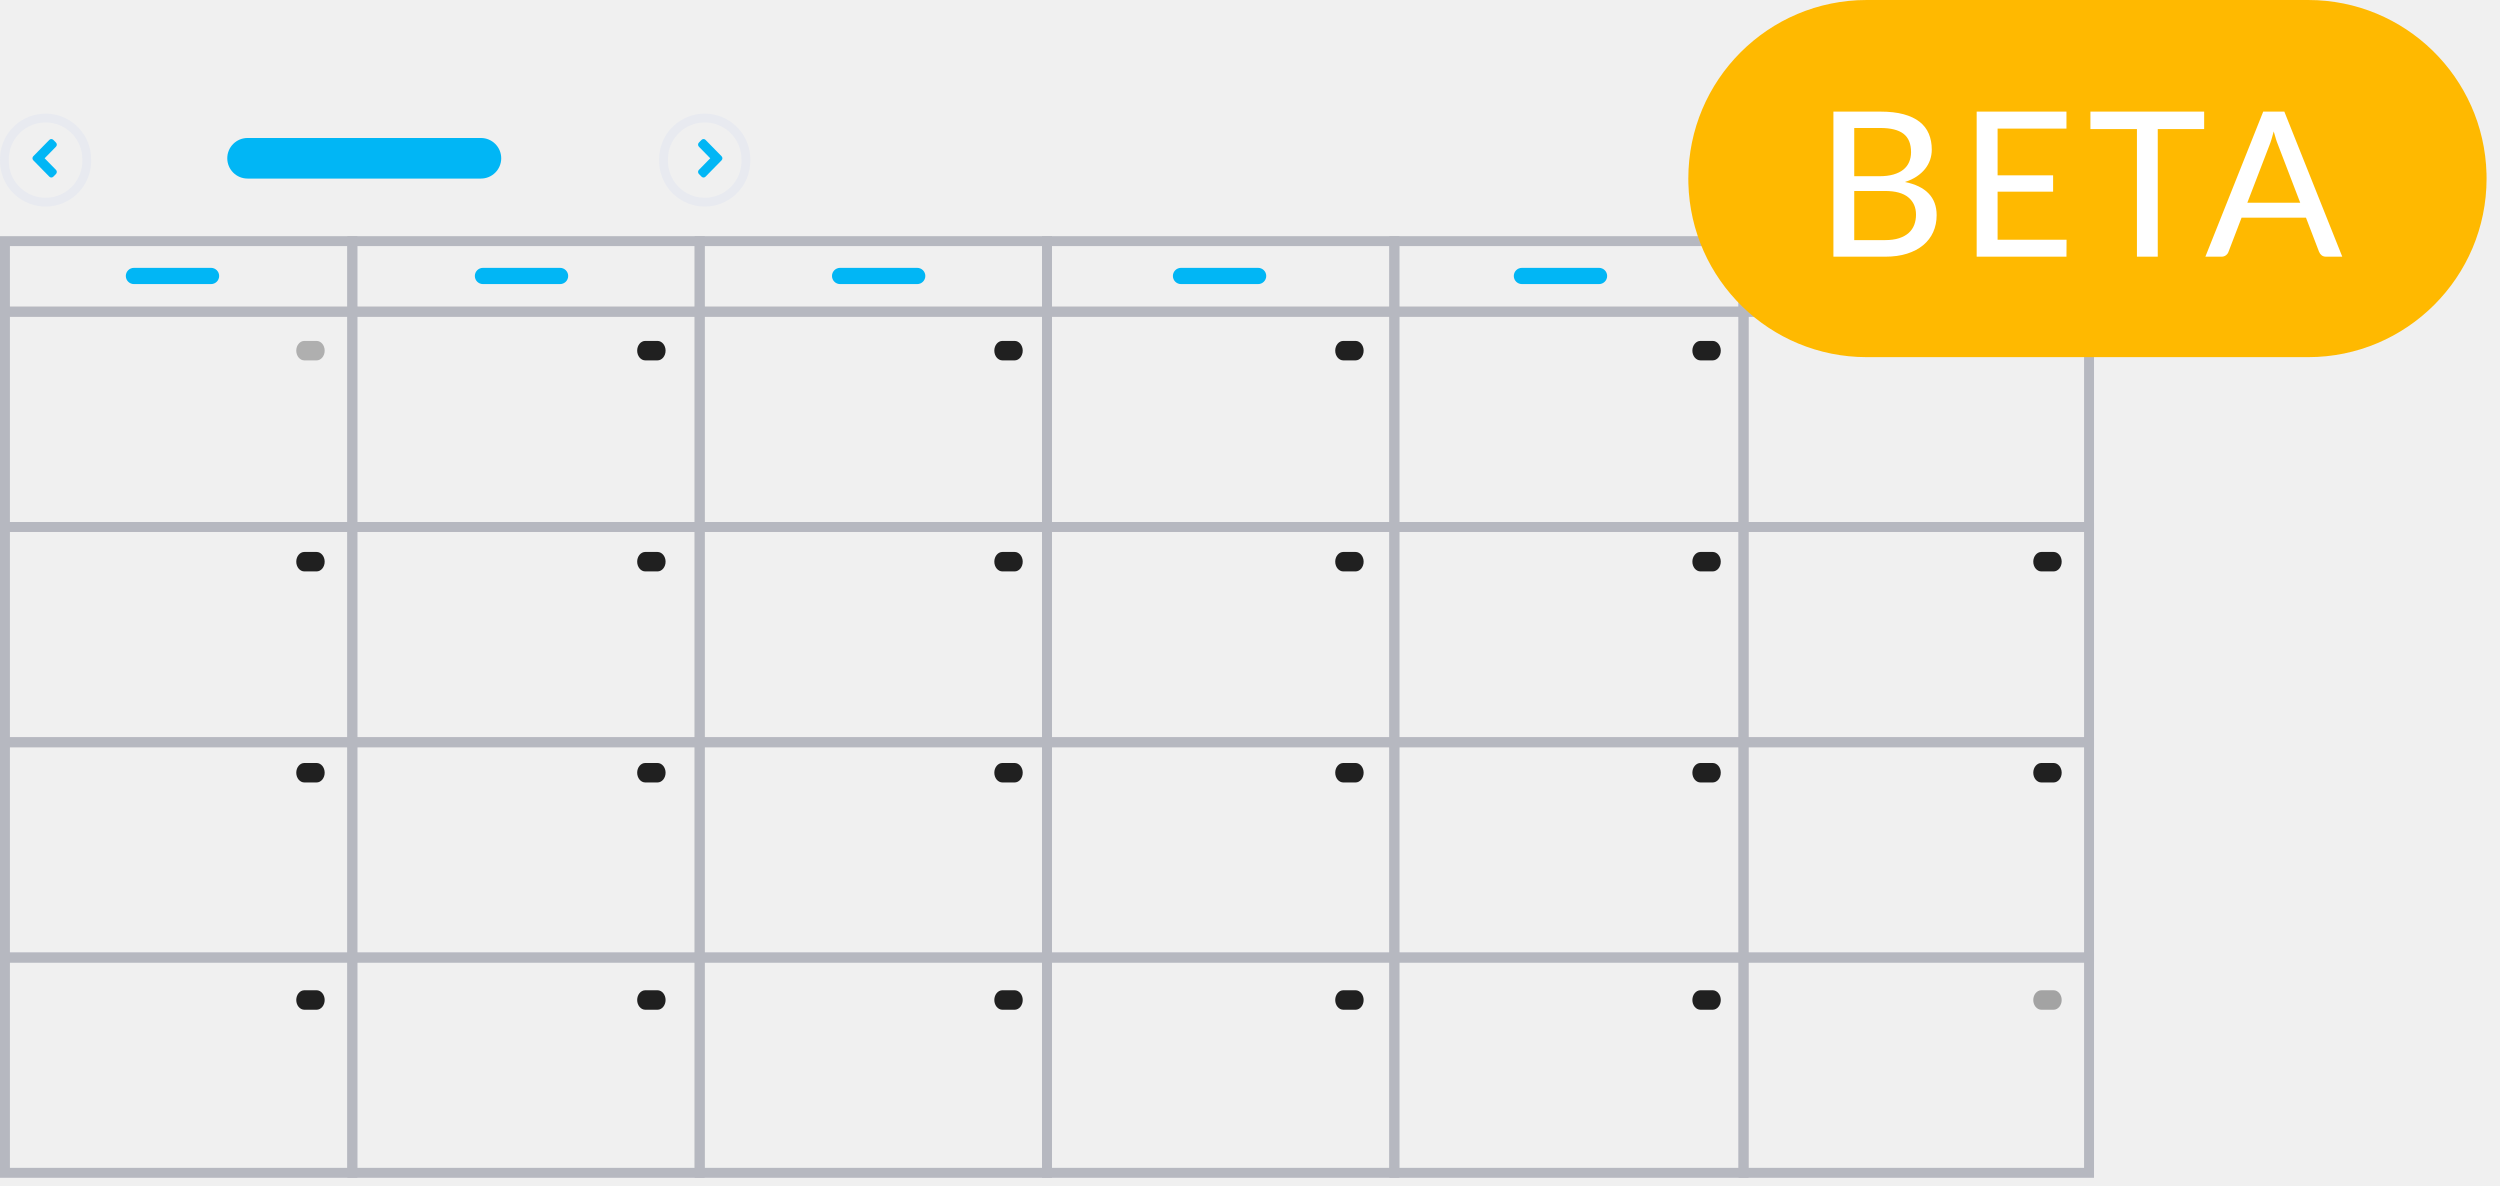
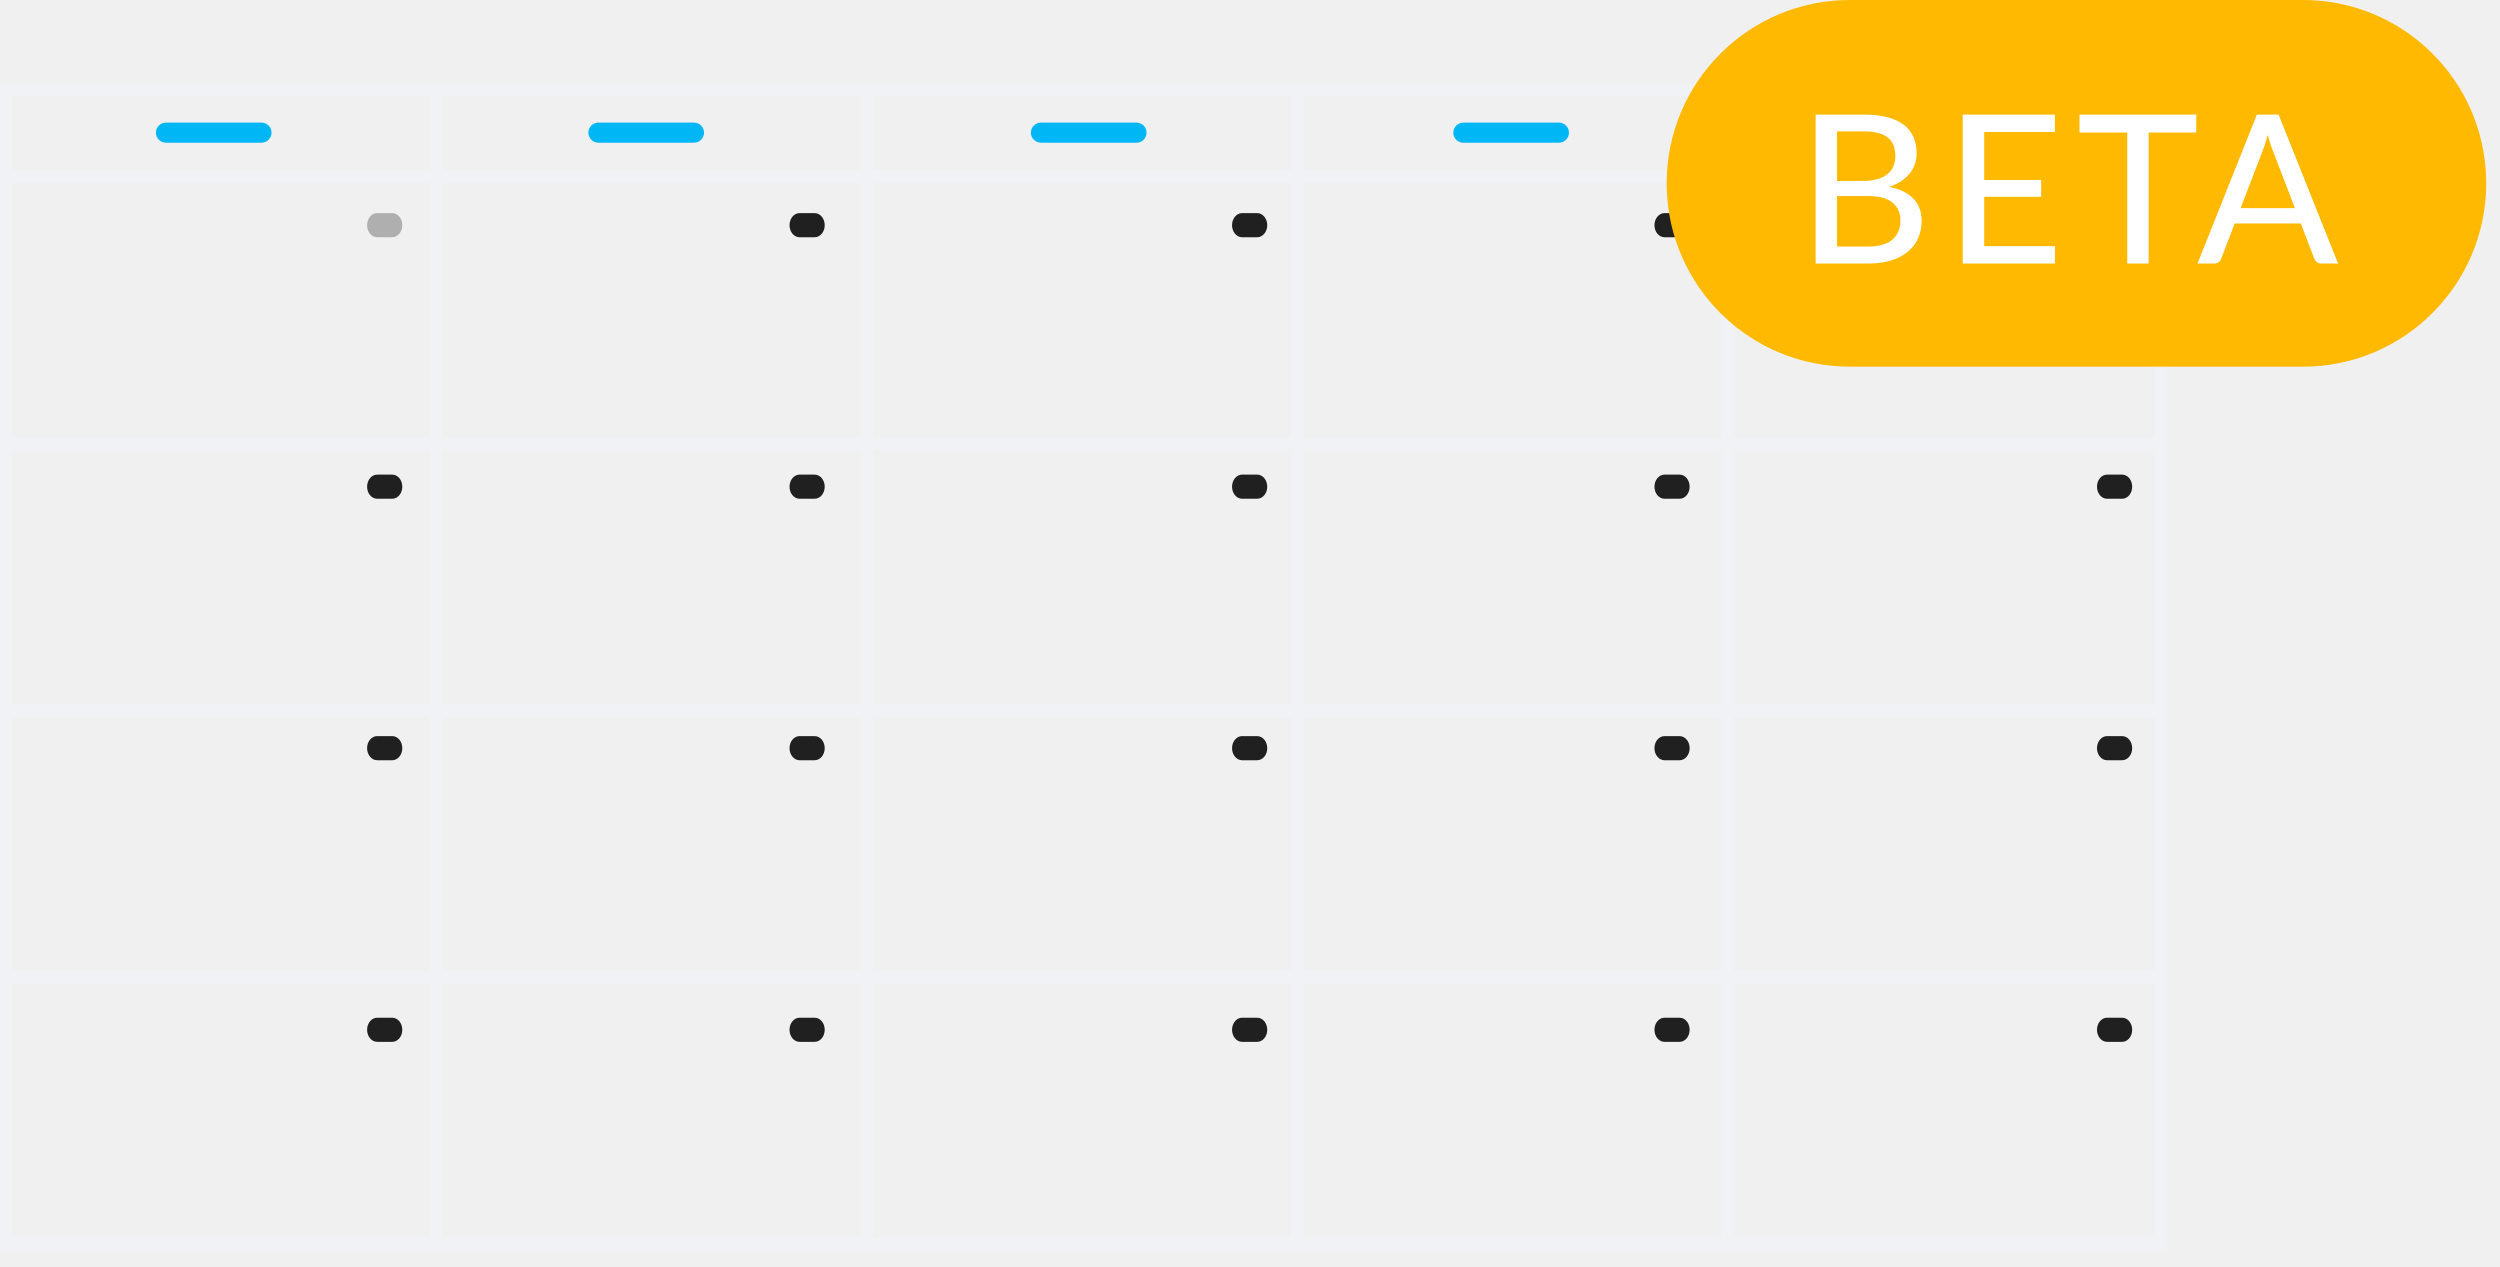
- <svg xmlns="http://www.w3.org/2000/svg" width="154px" height="73px" viewBox="0 0 154 73" version="1.1">
+ <svg xmlns="http://www.w3.org/2000/svg" width="150px" height="76px" viewBox="0 0 150 76" version="1.1">
  <g id="pages" stroke="none" stroke-width="1" fill="none" fill-rule="evenodd">
    <g id="MonthlyCalendar" fill-rule="nonzero">
-       <g id="Group-180" transform="translate(0, 7)">
-         <path d="M15.25,4 C14.56,4 14,3.44 14,2.75 C14,2.06 14.56,1.5 15.25,1.5 L29.625,1.5 C30.315,1.5 30.875,2.06 30.875,2.75 C30.875,3.44 30.315,4 29.625,4 L15.25,4 Z" id="Line-12" fill="#01B6F5" />
-         <path d="M43.356,0.001 L43.411,6.82121026e-13 C44.887,6.82121026e-13 46.097,1.141 46.209,2.588 L46.218,2.807 L46.218,2.917 C46.218,4.37 45.113,5.568 43.692,5.71 L43.465,5.724 L43.411,5.724 C41.934,5.724 40.724,4.584 40.612,3.136 L40.603,2.917 L40.603,2.807 C40.603,1.354 41.708,0.156 43.129,0.014 L43.356,0.001 Z M43.675,0.557 L43.411,0.541 L43.365,0.543 C42.222,0.565 41.288,1.433 41.16,2.545 L41.146,2.807 L41.146,2.917 C41.146,4.077 42.019,5.036 43.145,5.167 L43.407,5.182 L43.456,5.182 C44.599,5.159 45.533,4.291 45.661,3.18 L45.675,2.97 L45.675,2.807 C45.675,1.647 44.802,0.688 43.675,0.557 Z" id="button" fill="#E8EAF0" />
-         <path d="M43.625,3.449 L42.617,2.461 C42.547,2.393 42.547,2.283 42.617,2.215 L42.784,2.051 C42.854,1.983 42.966,1.983 43.035,2.051 L43.75,2.751 L44.465,2.051 C44.534,1.983 44.647,1.983 44.716,2.051 L44.883,2.215 C44.953,2.284 44.953,2.394 44.883,2.461 L43.875,3.449 C43.807,3.517 43.694,3.517 43.625,3.449 L43.625,3.449 Z" id="Shape-Copy" fill="#01B6F5" transform="translate(43.75, 2.75) rotate(-90) translate(-43.75, -2.75) " />
-         <path d="M2.752,0.001 L2.807,6.82121026e-13 C4.283,6.82121026e-13 5.494,1.141 5.606,2.588 L5.614,2.807 L5.614,2.917 C5.614,4.37 4.51,5.568 3.089,5.71 L2.862,5.724 L2.807,5.724 C1.331,5.724 0.12,4.584 0.008,3.136 L8.52651283e-14,2.917 L8.52651283e-14,2.807 C8.52651283e-14,1.354 1.105,0.156 2.526,0.014 L2.752,0.001 Z M3.072,0.557 L2.809,0.541 L2.761,0.543 C1.619,0.565 0.685,1.433 0.557,2.545 L0.542,2.807 L0.542,2.917 C0.542,4.077 1.416,5.036 2.541,5.167 L2.804,5.182 L2.853,5.182 C3.995,5.159 4.93,4.291 5.057,3.18 L5.071,2.97 L5.072,2.807 C5.072,1.647 4.198,0.688 3.072,0.557 Z" id="button" fill="#E8EAF0" transform="translate(2.807077, 2.862091) scale(-1, 1) translate(-2.807077, -2.862091) " />
-         <path d="M2.625,3.449 L1.617,2.461 C1.547,2.393 1.547,2.283 1.617,2.215 L1.784,2.051 C1.854,1.983 1.966,1.983 2.035,2.051 L2.75,2.751 L3.465,2.051 C3.534,1.983 3.647,1.983 3.716,2.051 L3.883,2.215 C3.953,2.284 3.953,2.394 3.883,2.461 L2.875,3.449 C2.807,3.517 2.694,3.517 2.625,3.449 L2.625,3.449 Z" id="Shape-Copy" fill="#01B6F5" transform="translate(2.75, 2.75) scale(-1, 1) rotate(-90) translate(-2.75, -2.75) " />
+       <g id="Group-180" transform="translate(0, 5)">
+         <path d="M9.957,3.563 C9.624,3.563 9.353,3.293 9.353,2.959 C9.353,2.626 9.624,2.356 9.957,2.356 L15.69,2.356 C16.023,2.356 16.293,2.626 16.293,2.959 C16.293,3.293 16.023,3.563 15.69,3.563 L9.957,3.563 Z" id="Line-12" fill="#01B6F5" />
+         <path d="M22.629,9.235 C22.296,9.235 22.026,8.911 22.026,8.511 C22.026,8.111 22.296,7.787 22.629,7.787 L23.534,7.787 C23.868,7.787 24.138,8.111 24.138,8.511 C24.138,8.911 23.868,9.235 23.534,9.235 L22.629,9.235 Z" id="Path" fill-opacity="0.31" fill="#202020" />
+         <path d="M47.974,9.235 C47.641,9.235 47.371,8.911 47.371,8.511 C47.371,8.111 47.641,7.787 47.974,7.787 L48.879,7.787 C49.213,7.787 49.483,8.111 49.483,8.511 C49.483,8.911 49.213,9.235 48.879,9.235 L47.974,9.235 Z" id="Path-Copy-20" fill="#202020" />
+         <path d="M74.526,9.235 C74.193,9.235 73.922,8.911 73.922,8.511 C73.922,8.111 74.193,7.787 74.526,7.787 L75.431,7.787 C75.764,7.787 76.034,8.111 76.034,8.511 C76.034,8.911 75.764,9.235 75.431,9.235 L74.526,9.235 Z" id="Path-Copy-21" fill="#202020" />
+         <path d="M99.871,9.235 C99.537,9.235 99.267,8.911 99.267,8.511 C99.267,8.111 99.537,7.787 99.871,7.787 L100.776,7.787 C101.109,7.787 101.379,8.111 101.379,8.511 C101.379,8.911 101.109,9.235 100.776,9.235 L99.871,9.235 Z" id="Path-Copy-22" fill="#202020" />
+         <path d="M126.422,9.235 C126.089,9.235 125.819,8.911 125.819,8.511 C125.819,8.111 126.089,7.787 126.422,7.787 L127.328,7.787 C127.661,7.787 127.931,8.111 127.931,8.511 C127.931,8.911 127.661,9.235 127.328,9.235 L126.422,9.235 Z" id="Path-Copy-23" fill="#202020" />
+         <path d="M22.629,24.925 C22.296,24.925 22.026,24.601 22.026,24.201 C22.026,23.801 22.296,23.477 22.629,23.477 L23.534,23.477 C23.868,23.477 24.138,23.801 24.138,24.201 C24.138,24.601 23.868,24.925 23.534,24.925 L22.629,24.925 Z" id="Path" fill="#202020" />
+         <path d="M47.974,24.925 C47.641,24.925 47.371,24.601 47.371,24.201 C47.371,23.801 47.641,23.477 47.974,23.477 L48.879,23.477 C49.213,23.477 49.483,23.801 49.483,24.201 C49.483,24.601 49.213,24.925 48.879,24.925 L47.974,24.925 Z" id="Path-Copy-20" fill="#202020" />
+         <path d="M74.526,24.925 C74.193,24.925 73.922,24.601 73.922,24.201 C73.922,23.801 74.193,23.477 74.526,23.477 L75.431,23.477 C75.764,23.477 76.034,23.801 76.034,24.201 C76.034,24.601 75.764,24.925 75.431,24.925 L74.526,24.925 Z" id="Path-Copy-21" fill="#202020" />
+         <path d="M99.871,24.925 C99.537,24.925 99.267,24.601 99.267,24.201 C99.267,23.801 99.537,23.477 99.871,23.477 L100.776,23.477 C101.109,23.477 101.379,23.801 101.379,24.201 C101.379,24.601 101.109,24.925 100.776,24.925 L99.871,24.925 Z" id="Path-Copy-22" fill="#202020" />
+         <path d="M126.422,24.925 C126.089,24.925 125.819,24.601 125.819,24.201 C125.819,23.801 126.089,23.477 126.422,23.477 L127.328,23.477 C127.661,23.477 127.931,23.801 127.931,24.201 C127.931,24.601 127.661,24.925 127.328,24.925 L126.422,24.925 Z" id="Path-Copy-23" fill="#202020" />
+         <g id="Group-181-Copy-2" transform="translate(22.02586, 39.1663)" fill="#202020">
+           <path d="M0.603,1.448 C0.27,1.448 5.8956671e-15,1.124 5.8956671e-15,0.724 C5.8956671e-15,0.324 0.27,0 0.603,0 L1.509,0 C1.842,0 2.112,0.324 2.112,0.724 C2.112,1.124 1.842,1.448 1.509,1.448 L0.603,1.448 Z" id="Path" />
+           <path d="M25.948,1.448 C25.615,1.448 25.345,1.124 25.345,0.724 C25.345,0.324 25.615,0 25.948,0 L26.853,0 C27.187,0 27.457,0.324 27.457,0.724 C27.457,1.124 27.187,1.448 26.853,1.448 L25.948,1.448 Z" id="Path-Copy-20" />
+           <path d="M52.5,1.448 C52.167,1.448 51.897,1.124 51.897,0.724 C51.897,0.324 52.167,0 52.5,0 L53.405,0 C53.738,0 54.009,0.324 54.009,0.724 C54.009,1.124 53.738,1.448 53.405,1.448 L52.5,1.448 Z" id="Path-Copy-21" />
+           <path d="M77.845,1.448 C77.512,1.448 77.241,1.124 77.241,0.724 C77.241,0.324 77.512,0 77.845,0 L78.75,0 C79.083,0 79.353,0.324 79.353,0.724 C79.353,1.124 79.083,1.448 78.75,1.448 L77.845,1.448 Z" id="Path-Copy-22" />
+           <path d="M104.397,1.448 C104.063,1.448 103.793,1.124 103.793,0.724 C103.793,0.324 104.063,0 104.397,0 L105.302,0 C105.635,0 105.905,0.324 105.905,0.724 C105.905,1.124 105.635,1.448 105.302,1.448 L104.397,1.448 Z" id="Path-Copy-23" />
+         </g>
+         <g id="Group-181-Copy-3" transform="translate(22.02586, 56.06285)" fill="#202020">
+           <path d="M0.603,1.448 C0.27,1.448 5.8956671e-15,1.124 5.8956671e-15,0.724 C5.8956671e-15,0.324 0.27,0 0.603,0 L1.509,0 C1.842,0 2.112,0.324 2.112,0.724 C2.112,1.124 1.842,1.448 1.509,1.448 L0.603,1.448 Z" id="Path" />
+           <path d="M25.948,1.448 C25.615,1.448 25.345,1.124 25.345,0.724 C25.345,0.324 25.615,0 25.948,0 L26.853,0 C27.187,0 27.457,0.324 27.457,0.724 C27.457,1.124 27.187,1.448 26.853,1.448 L25.948,1.448 Z" id="Path-Copy-20" />
+           <path d="M52.5,1.448 C52.167,1.448 51.897,1.124 51.897,0.724 C51.897,0.324 52.167,0 52.5,0 L53.405,0 C53.738,0 54.009,0.324 54.009,0.724 C54.009,1.124 53.738,1.448 53.405,1.448 L52.5,1.448 Z" id="Path-Copy-21" />
+           <path d="M77.845,1.448 C77.512,1.448 77.241,1.124 77.241,0.724 C77.241,0.324 77.512,0 77.845,0 L78.75,0 C79.083,0 79.353,0.324 79.353,0.724 C79.353,1.124 79.083,1.448 78.75,1.448 L77.845,1.448 Z" id="Path-Copy-22" />
+           <path d="M104.397,1.448 C104.063,1.448 103.793,1.124 103.793,0.724 C103.793,0.324 104.063,0 104.397,0 L105.302,0 C105.635,0 105.905,0.324 105.905,0.724 C105.905,1.124 105.635,1.448 105.302,1.448 L104.397,1.448 Z" id="Path-Copy-23" />
+         </g>
+         <path d="M35.905,3.563 C35.572,3.563 35.302,3.293 35.302,2.959 C35.302,2.626 35.572,2.356 35.905,2.356 L41.638,2.356 C41.971,2.356 42.241,2.626 42.241,2.959 C42.241,3.293 41.971,3.563 41.638,3.563 L35.905,3.563 Z" id="Line-12-Copy-6" fill="#01B6F5" />
+         <path d="M62.457,3.563 C62.124,3.563 61.853,3.293 61.853,2.959 C61.853,2.626 62.124,2.356 62.457,2.356 L68.19,2.356 C68.523,2.356 68.793,2.626 68.793,2.959 C68.793,3.293 68.523,3.563 68.19,3.563 L62.457,3.563 Z" id="Line-12-Copy-7" fill="#01B6F5" />
+         <path d="M87.802,3.563 C87.468,3.563 87.198,3.293 87.198,2.959 C87.198,2.626 87.468,2.356 87.802,2.356 L93.534,2.356 C93.868,2.356 94.138,2.626 94.138,2.959 C94.138,3.293 93.868,3.563 93.534,3.563 L87.802,3.563 Z" id="Line-12-Copy-8" fill="#01B6F5" />
+         <path d="M113.147,3.563 C112.813,3.563 112.543,3.293 112.543,2.959 C112.543,2.626 112.813,2.356 113.147,2.356 L118.879,2.356 C119.213,2.356 119.483,2.626 119.483,2.959 C119.483,3.293 119.213,3.563 118.879,3.563 L113.147,3.563 Z" id="Line-12-Copy-9" fill="#01B6F5" />
+         <path d="M26.564,5.4883301e-13 L26.564,5.983 L6.64602473e-14,5.983 L6.64602473e-14,5.4883301e-13 L26.564,5.4883301e-13 Z M25.826,0.738 L0.737,0.738 L0.737,5.245 L25.826,5.245 L25.826,0.738 Z" id="Rectangle" fill="#F1F2F5" />
+         <path d="M52.387,5.4883301e-13 L52.387,5.983 L25.823,5.983 L25.823,5.4883301e-13 L52.387,5.4883301e-13 Z M51.649,0.738 L26.56,0.738 L26.56,5.245 L51.649,5.245 L51.649,0.738 Z" id="Rectangle-Copy" fill="#F1F2F5" />
+         <path d="M78.21,5.4883301e-13 L78.21,5.983 L51.646,5.983 L51.646,5.4883301e-13 L78.21,5.4883301e-13 Z M77.472,0.738 L52.383,0.738 L52.383,5.245 L77.472,5.245 L77.472,0.738 Z" id="Rectangle-Copy-2" fill="#F1F2F5" />
+         <path d="M104.033,5.4883301e-13 L104.033,5.983 L77.468,5.983 L77.468,5.4883301e-13 L104.033,5.4883301e-13 Z M103.295,0.738 L78.206,0.738 L78.206,5.245 L103.295,5.245 L103.295,0.738 Z" id="Rectangle-Copy-3" fill="#F1F2F5" />
+         <path d="M129.994,5.4883301e-13 L129.994,5.983 L103.291,5.983 L103.291,5.4883301e-13 L129.994,5.4883301e-13 Z M129.255,0.738 L104.028,0.738 L104.028,5.245 L129.255,5.245 L129.255,0.738 Z" id="Rectangle-Copy-4" fill="#F1F2F5" />
+         <path d="M26.564,5.245 L26.564,21.989 L6.64602473e-14,21.989 L6.64602473e-14,5.245 L26.564,5.245 Z M25.826,5.983 L0.737,5.983 L0.737,21.25 L25.826,21.25 L25.826,5.983 Z" id="Rectangle" fill="#F1F2F5" />
+         <path d="M52.387,5.245 L52.387,21.989 L25.823,21.989 L25.823,5.245 L52.387,5.245 Z M51.649,5.983 L26.56,5.983 L26.56,21.25 L51.649,21.25 L51.649,5.983 Z" id="Rectangle-Copy" fill="#F1F2F5" />
+         <path d="M78.21,5.245 L78.21,21.989 L51.646,21.989 L51.646,5.245 L78.21,5.245 Z M77.472,5.983 L52.383,5.983 L52.383,21.25 L77.472,21.25 L77.472,5.983 Z" id="Rectangle-Copy-2" fill="#F1F2F5" />
+         <path d="M104.033,5.245 L104.033,21.989 L77.468,21.989 L77.468,5.245 L104.033,5.245 Z M103.295,5.983 L78.206,5.983 L78.206,21.25 L103.295,21.25 L103.295,5.983 Z" id="Rectangle-Copy-3" fill="#F1F2F5" />
+         <path d="M129.994,5.245 L129.994,21.989 L103.291,21.989 L103.291,5.245 L129.994,5.245 Z M129.255,5.983 L104.028,5.983 L104.028,21.25 L129.255,21.25 L129.255,5.983 Z" id="Rectangle-Copy-4" fill="#F1F2F5" />
+         <path d="M26.564,21.251 L26.564,37.994 L6.64602473e-14,37.994 L6.64602473e-14,21.251 L26.564,21.251 Z M25.826,21.989 L0.737,21.989 L0.737,37.256 L25.826,37.256 L25.826,21.989 Z" id="Rectangle" fill="#F1F2F5" />
+         <path d="M52.387,21.251 L52.387,37.994 L25.823,37.994 L25.823,21.251 L52.387,21.251 Z M51.649,21.989 L26.56,21.989 L26.56,37.256 L51.649,37.256 L51.649,21.989 Z" id="Rectangle-Copy" fill="#F1F2F5" />
+         <path d="M78.21,21.251 L78.21,37.994 L51.646,37.994 L51.646,21.251 L78.21,21.251 Z M77.472,21.989 L52.383,21.989 L52.383,37.256 L77.472,37.256 L77.472,21.989 Z" id="Rectangle-Copy-2" fill="#F1F2F5" />
+         <path d="M104.033,21.251 L104.033,37.994 L77.468,37.994 L77.468,21.251 L104.033,21.251 Z M103.295,21.989 L78.206,21.989 L78.206,37.256 L103.295,37.256 L103.295,21.989 Z" id="Rectangle-Copy-3" fill="#F1F2F5" />
+         <path d="M129.994,21.251 L129.994,37.994 L103.291,37.994 L103.291,21.251 L129.994,21.251 Z M129.255,21.989 L104.028,21.989 L104.028,37.256 L129.255,37.256 L129.255,21.989 Z" id="Rectangle-Copy-4" fill="#F1F2F5" />
+         <path d="M26.564,37.256 L26.564,53.999 L6.64602473e-14,53.999 L6.64602473e-14,37.256 L26.564,37.256 Z M25.826,37.993 L0.737,37.993 L0.737,53.26 L25.826,53.26 L25.826,37.993 Z" id="Rectangle" fill="#F1F2F5" />
+         <path d="M52.387,37.256 L52.387,53.999 L25.823,53.999 L25.823,37.256 L52.387,37.256 Z M51.649,37.993 L26.56,37.993 L26.56,53.26 L51.649,53.26 L51.649,37.993 Z" id="Rectangle-Copy" fill="#F1F2F5" />
+         <path d="M78.21,37.256 L78.21,53.999 L51.646,53.999 L51.646,37.256 L78.21,37.256 Z M77.472,37.993 L52.383,37.993 L52.383,53.26 L77.472,53.26 L77.472,37.993 Z" id="Rectangle-Copy-2" fill="#F1F2F5" />
+         <path d="M104.033,37.256 L104.033,53.999 L77.468,53.999 L77.468,37.256 L104.033,37.256 Z M103.295,37.993 L78.206,37.993 L78.206,53.26 L103.295,53.26 L103.295,37.993 Z" id="Rectangle-Copy-3" fill="#F1F2F5" />
+         <path d="M129.994,37.256 L129.994,53.999 L103.291,53.999 L103.291,37.256 L129.994,37.256 Z M129.255,37.993 L104.028,37.993 L104.028,53.26 L129.255,53.26 L129.255,37.993 Z" id="Rectangle-Copy-4" fill="#F1F2F5" />
+         <path d="M26.564,53.261 L26.564,70.004 L6.64602473e-14,70.004 L6.64602473e-14,53.261 L26.564,53.261 Z M25.826,53.999 L0.737,53.999 L0.737,69.266 L25.826,69.266 L25.826,53.999 Z" id="Rectangle" fill="#F1F2F5" />
+         <path d="M52.387,53.261 L52.387,70.004 L25.823,70.004 L25.823,53.261 L52.387,53.261 Z M51.649,53.999 L26.56,53.999 L26.56,69.266 L51.649,69.266 L51.649,53.999 Z" id="Rectangle-Copy" fill="#F1F2F5" />
+         <path d="M78.21,53.261 L78.21,70.004 L51.646,70.004 L51.646,53.261 L78.21,53.261 Z M77.472,53.999 L52.383,53.999 L52.383,69.266 L77.472,69.266 L77.472,53.999 Z" id="Rectangle-Copy-2" fill="#F1F2F5" />
+         <path d="M104.033,53.261 L104.033,70.004 L77.468,70.004 L77.468,53.261 L104.033,53.261 Z M103.295,53.999 L78.206,53.999 L78.206,69.266 L103.295,69.266 L103.295,53.999 Z" id="Rectangle-Copy-3" fill="#F1F2F5" />
+         <path d="M129.994,53.261 L129.994,70.004 L103.291,70.004 L103.291,53.261 L129.994,53.261 Z M129.255,53.999 L104.028,53.999 L104.028,69.266 L129.255,69.266 L129.255,53.999 Z" id="Rectangle-Copy-4" fill="#F1F2F5" />
      </g>
-       <path d="M8.25,17.5 C7.974,17.5 7.75,17.276 7.75,17 C7.75,16.724 7.974,16.5 8.25,16.5 L13,16.5 C13.276,16.5 13.5,16.724 13.5,17 C13.5,17.276 13.276,17.5 13,17.5 L8.25,17.5 Z" id="Line-12" fill="#01B6F5" />
-       <path d="M18.75,22.2 C18.474,22.2 18.25,21.931 18.25,21.6 C18.25,21.269 18.474,21 18.75,21 L19.5,21 C19.776,21 20,21.269 20,21.6 C20,21.931 19.776,22.2 19.5,22.2 L18.75,22.2 Z" id="Path" fill-opacity="0.31" fill="#202020" />
-       <path d="M39.75,22.2 C39.474,22.2 39.25,21.931 39.25,21.6 C39.25,21.269 39.474,21 39.75,21 L40.5,21 C40.776,21 41,21.269 41,21.6 C41,21.931 40.776,22.2 40.5,22.2 L39.75,22.2 Z" id="Path-Copy-20" fill="#202020" />
-       <path d="M61.75,22.2 C61.474,22.2 61.25,21.931 61.25,21.6 C61.25,21.269 61.474,21 61.75,21 L62.5,21 C62.776,21 63,21.269 63,21.6 C63,21.931 62.776,22.2 62.5,22.2 L61.75,22.2 Z" id="Path-Copy-21" fill="#202020" />
-       <path d="M82.75,22.2 C82.474,22.2 82.25,21.931 82.25,21.6 C82.25,21.269 82.474,21 82.75,21 L83.5,21 C83.776,21 84,21.269 84,21.6 C84,21.931 83.776,22.2 83.5,22.2 L82.75,22.2 Z" id="Path-Copy-22" fill="#202020" />
-       <path d="M104.75,22.2 C104.474,22.2 104.25,21.931 104.25,21.6 C104.25,21.269 104.474,21 104.75,21 L105.5,21 C105.776,21 106,21.269 106,21.6 C106,21.931 105.776,22.2 105.5,22.2 L104.75,22.2 Z" id="Path-Copy-23" fill="#202020" />
-       <path d="M18.75,35.2 C18.474,35.2 18.25,34.931 18.25,34.6 C18.25,34.269 18.474,34 18.75,34 L19.5,34 C19.776,34 20,34.269 20,34.6 C20,34.931 19.776,35.2 19.5,35.2 L18.75,35.2 Z" id="Path" fill="#202020" />
-       <path d="M39.75,35.2 C39.474,35.2 39.25,34.931 39.25,34.6 C39.25,34.269 39.474,34 39.75,34 L40.5,34 C40.776,34 41,34.269 41,34.6 C41,34.931 40.776,35.2 40.5,35.2 L39.75,35.2 Z" id="Path-Copy-20" fill="#202020" />
-       <path d="M61.75,35.2 C61.474,35.2 61.25,34.931 61.25,34.6 C61.25,34.269 61.474,34 61.75,34 L62.5,34 C62.776,34 63,34.269 63,34.6 C63,34.931 62.776,35.2 62.5,35.2 L61.75,35.2 Z" id="Path-Copy-21" fill="#202020" />
-       <path d="M82.75,35.2 C82.474,35.2 82.25,34.931 82.25,34.6 C82.25,34.269 82.474,34 82.75,34 L83.5,34 C83.776,34 84,34.269 84,34.6 C84,34.931 83.776,35.2 83.5,35.2 L82.75,35.2 Z" id="Path-Copy-22" fill="#202020" />
-       <path d="M104.75,35.2 C104.474,35.2 104.25,34.931 104.25,34.6 C104.25,34.269 104.474,34 104.75,34 L105.5,34 C105.776,34 106,34.269 106,34.6 C106,34.931 105.776,35.2 105.5,35.2 L104.75,35.2 Z" id="Path-Copy-23" fill="#202020" />
-       <g id="Group-183" transform="translate(125.25, 34)" fill="#202020">
-         <path d="M0.5,1.2 C0.224,1.2 7.10542736e-15,0.931 7.10542736e-15,0.6 C7.10542736e-15,0.269 0.224,-5.45674617e-13 0.5,-5.45674617e-13 L1.25,-5.45674617e-13 C1.526,-5.45674617e-13 1.75,0.269 1.75,0.6 C1.75,0.931 1.526,1.2 1.25,1.2 L0.5,1.2 Z" id="Path-Copy-24" />
-       </g>
-       <g id="Group-183-Copy" transform="translate(125.25, 47)" fill="#202020">
-         <path d="M0.5,1.2 C0.224,1.2 7.10542736e-15,0.931 7.10542736e-15,0.6 C7.10542736e-15,0.269 0.224,-5.45674617e-13 0.5,-5.45674617e-13 L1.25,-5.45674617e-13 C1.526,-5.45674617e-13 1.75,0.269 1.75,0.6 C1.75,0.931 1.526,1.2 1.25,1.2 L0.5,1.2 Z" id="Path-Copy-24" />
-       </g>
-       <path d="M125.75,62.2 C125.474,62.2 125.25,61.931 125.25,61.6 C125.25,61.269 125.474,61 125.75,61 L126.5,61 C126.776,61 127,61.269 127,61.6 C127,61.931 126.776,62.2 126.5,62.2 L125.75,62.2 Z" id="Path-Copy-24" fill="#202020" opacity="0.374" />
-       <g id="Group-181-Copy-2" transform="translate(18.25, 47)" fill="#202020">
-         <path d="M0.5,1.2 C0.224,1.2 4.88498131e-15,0.931 4.88498131e-15,0.6 C4.88498131e-15,0.269 0.224,0 0.5,0 L1.25,0 C1.526,0 1.75,0.269 1.75,0.6 C1.75,0.931 1.526,1.2 1.25,1.2 L0.5,1.2 Z" id="Path" />
-         <path d="M21.5,1.2 C21.224,1.2 21,0.931 21,0.6 C21,0.269 21.224,0 21.5,0 L22.25,0 C22.526,0 22.75,0.269 22.75,0.6 C22.75,0.931 22.526,1.2 22.25,1.2 L21.5,1.2 Z" id="Path-Copy-20" />
-         <path d="M43.5,1.2 C43.224,1.2 43,0.931 43,0.6 C43,0.269 43.224,0 43.5,0 L44.25,0 C44.526,0 44.75,0.269 44.75,0.6 C44.75,0.931 44.526,1.2 44.25,1.2 L43.5,1.2 Z" id="Path-Copy-21" />
-         <path d="M64.5,1.2 C64.224,1.2 64,0.931 64,0.6 C64,0.269 64.224,0 64.5,0 L65.25,0 C65.526,0 65.75,0.269 65.75,0.6 C65.75,0.931 65.526,1.2 65.25,1.2 L64.5,1.2 Z" id="Path-Copy-22" />
-         <path d="M86.5,1.2 C86.224,1.2 86,0.931 86,0.6 C86,0.269 86.224,0 86.5,0 L87.25,0 C87.526,0 87.75,0.269 87.75,0.6 C87.75,0.931 87.526,1.2 87.25,1.2 L86.5,1.2 Z" id="Path-Copy-23" />
-       </g>
-       <g id="Group-181-Copy-3" transform="translate(18.25, 61)" fill="#202020">
-         <path d="M0.5,1.2 C0.224,1.2 4.88498131e-15,0.931 4.88498131e-15,0.6 C4.88498131e-15,0.269 0.224,0 0.5,0 L1.25,0 C1.526,0 1.75,0.269 1.75,0.6 C1.75,0.931 1.526,1.2 1.25,1.2 L0.5,1.2 Z" id="Path" />
-         <path d="M21.5,1.2 C21.224,1.2 21,0.931 21,0.6 C21,0.269 21.224,0 21.5,0 L22.25,0 C22.526,0 22.75,0.269 22.75,0.6 C22.75,0.931 22.526,1.2 22.25,1.2 L21.5,1.2 Z" id="Path-Copy-20" />
-         <path d="M43.5,1.2 C43.224,1.2 43,0.931 43,0.6 C43,0.269 43.224,0 43.5,0 L44.25,0 C44.526,0 44.75,0.269 44.75,0.6 C44.75,0.931 44.526,1.2 44.25,1.2 L43.5,1.2 Z" id="Path-Copy-21" />
-         <path d="M64.5,1.2 C64.224,1.2 64,0.931 64,0.6 C64,0.269 64.224,0 64.5,0 L65.25,0 C65.526,0 65.75,0.269 65.75,0.6 C65.75,0.931 65.526,1.2 65.25,1.2 L64.5,1.2 Z" id="Path-Copy-22" />
-         <path d="M86.5,1.2 C86.224,1.2 86,0.931 86,0.6 C86,0.269 86.224,0 86.5,0 L87.25,0 C87.526,0 87.75,0.269 87.75,0.6 C87.75,0.931 87.526,1.2 87.25,1.2 L86.5,1.2 Z" id="Path-Copy-23" />
-       </g>
-       <path d="M29.75,17.5 C29.474,17.5 29.25,17.276 29.25,17 C29.25,16.724 29.474,16.5 29.75,16.5 L34.5,16.5 C34.776,16.5 35,16.724 35,17 C35,17.276 34.776,17.5 34.5,17.5 L29.75,17.5 Z" id="Line-12-Copy-6" fill="#01B6F5" />
-       <path d="M51.75,17.5 C51.474,17.5 51.25,17.276 51.25,17 C51.25,16.724 51.474,16.5 51.75,16.5 L56.5,16.5 C56.776,16.5 57,16.724 57,17 C57,17.276 56.776,17.5 56.5,17.5 L51.75,17.5 Z" id="Line-12-Copy-7" fill="#01B6F5" />
-       <path d="M72.75,17.5 C72.474,17.5 72.25,17.276 72.25,17 C72.25,16.724 72.474,16.5 72.75,16.5 L77.5,16.5 C77.776,16.5 78,16.724 78,17 C78,17.276 77.776,17.5 77.5,17.5 L72.75,17.5 Z" id="Line-12-Copy-8" fill="#01B6F5" />
-       <path d="M93.75,17.5 C93.474,17.5 93.25,17.276 93.25,17 C93.25,16.724 93.474,16.5 93.75,16.5 L98.5,16.5 C98.776,16.5 99,16.724 99,17 C99,17.276 98.776,17.5 98.5,17.5 L93.75,17.5 Z" id="Line-12-Copy-9" fill="#01B6F5" />
-       <path d="M115.75,17.5 C115.474,17.5 115.25,17.276 115.25,17 C115.25,16.724 115.474,16.5 115.75,16.5 L120.5,16.5 C120.776,16.5 121,16.724 121,17 C121,17.276 120.776,17.5 120.5,17.5 L115.75,17.5 Z" id="Line-12-Copy-10" fill="#01B6F5" />
-       <path d="M22.01,14.548 L22.01,19.506 L0,19.506 L0,14.548 L22.01,14.548 Z M21.399,15.159 L0.611,15.159 L0.611,18.894 L21.399,18.894 L21.399,15.159 Z" id="Rectangle" fill="#B6B8C0" />
-       <path d="M43.407,14.548 L43.407,19.506 L21.396,19.506 L21.396,14.548 L43.407,14.548 Z M42.795,15.159 L22.007,15.159 L22.007,18.894 L42.795,18.894 L42.795,15.159 Z" id="Rectangle-Copy" fill="#B6B8C0" />
-       <path d="M64.803,14.548 L64.803,19.506 L42.792,19.506 L42.792,14.548 L64.803,14.548 Z M64.191,15.159 L43.403,15.159 L43.403,18.894 L64.191,18.894 L64.191,15.159 Z" id="Rectangle-Copy-2" fill="#B6B8C0" />
-       <path d="M86.199,14.548 L86.199,19.506 L64.188,19.506 L64.188,14.548 L86.199,14.548 Z M85.587,15.159 L64.799,15.159 L64.799,18.894 L85.587,18.894 L85.587,15.159 Z" id="Rectangle-Copy-3" fill="#B6B8C0" />
-       <path d="M107.709,14.548 L107.709,19.506 L85.584,19.506 L85.584,14.548 L107.709,14.548 Z M107.097,15.159 L86.195,15.159 L86.195,18.894 L107.097,18.894 L107.097,15.159 Z" id="Rectangle-Copy-4" fill="#B6B8C0" />
-       <path d="M128.991,14.548 L128.991,19.506 L107.095,19.506 L107.095,14.548 L128.991,14.548 Z M128.379,15.159 L107.705,15.159 L107.705,18.894 L128.379,18.894 L128.379,15.159 Z" id="Rectangle-Copy-5" fill="#B6B8C0" />
-       <path d="M22.01,18.894 L22.01,32.767 L0,32.767 L0,18.894 L22.01,18.894 Z M21.399,19.505 L0.611,19.505 L0.611,32.155 L21.399,32.155 L21.399,19.505 Z" id="Rectangle" fill="#B6B8C0" />
-       <path d="M43.407,18.894 L43.407,32.767 L21.396,32.767 L21.396,18.894 L43.407,18.894 Z M42.795,19.505 L22.007,19.505 L22.007,32.155 L42.795,32.155 L42.795,19.505 Z" id="Rectangle-Copy" fill="#B6B8C0" />
-       <path d="M64.803,18.894 L64.803,32.767 L42.792,32.767 L42.792,18.894 L64.803,18.894 Z M64.191,19.505 L43.403,19.505 L43.403,32.155 L64.191,32.155 L64.191,19.505 Z" id="Rectangle-Copy-2" fill="#B6B8C0" />
-       <path d="M86.199,18.894 L86.199,32.767 L64.188,32.767 L64.188,18.894 L86.199,18.894 Z M85.587,19.505 L64.799,19.505 L64.799,32.155 L85.587,32.155 L85.587,19.505 Z" id="Rectangle-Copy-3" fill="#B6B8C0" />
-       <path d="M107.709,18.894 L107.709,32.767 L85.584,32.767 L85.584,18.894 L107.709,18.894 Z M107.097,19.505 L86.195,19.505 L86.195,32.155 L107.097,32.155 L107.097,19.505 Z" id="Rectangle-Copy-4" fill="#B6B8C0" />
-       <path d="M128.991,18.894 L128.991,32.767 L107.095,32.767 L107.095,18.894 L128.991,18.894 Z M128.379,19.505 L107.705,19.505 L107.705,32.155 L128.379,32.155 L128.379,19.505 Z" id="Rectangle-Copy-5" fill="#B6B8C0" />
-       <path d="M22.01,32.156 L22.01,46.029 L0,46.029 L0,32.156 L22.01,32.156 Z M21.399,32.767 L0.611,32.767 L0.611,45.417 L21.399,45.417 L21.399,32.767 Z" id="Rectangle" fill="#B6B8C0" />
-       <path d="M43.407,32.156 L43.407,46.029 L21.396,46.029 L21.396,32.156 L43.407,32.156 Z M42.795,32.767 L22.007,32.767 L22.007,45.417 L42.795,45.417 L42.795,32.767 Z" id="Rectangle-Copy" fill="#B6B8C0" />
-       <path d="M64.803,32.156 L64.803,46.029 L42.792,46.029 L42.792,32.156 L64.803,32.156 Z M64.191,32.767 L43.403,32.767 L43.403,45.417 L64.191,45.417 L64.191,32.767 Z" id="Rectangle-Copy-2" fill="#B6B8C0" />
-       <path d="M86.199,32.156 L86.199,46.029 L64.188,46.029 L64.188,32.156 L86.199,32.156 Z M85.587,32.767 L64.799,32.767 L64.799,45.417 L85.587,45.417 L85.587,32.767 Z" id="Rectangle-Copy-3" fill="#B6B8C0" />
-       <path d="M107.709,32.156 L107.709,46.029 L85.584,46.029 L85.584,32.156 L107.709,32.156 Z M107.097,32.767 L86.195,32.767 L86.195,45.417 L107.097,45.417 L107.097,32.767 Z" id="Rectangle-Copy-4" fill="#B6B8C0" />
-       <path d="M128.991,32.156 L128.991,46.029 L107.095,46.029 L107.095,32.156 L128.991,32.156 Z M128.379,32.767 L107.705,32.767 L107.705,45.417 L128.379,45.417 L128.379,32.767 Z" id="Rectangle-Copy-5" fill="#B6B8C0" />
-       <path d="M22.01,45.417 L22.01,59.29 L0,59.29 L0,45.417 L22.01,45.417 Z M21.399,46.028 L0.611,46.028 L0.611,58.678 L21.399,58.678 L21.399,46.028 Z" id="Rectangle" fill="#B6B8C0" />
-       <path d="M43.407,45.417 L43.407,59.29 L21.396,59.29 L21.396,45.417 L43.407,45.417 Z M42.795,46.028 L22.007,46.028 L22.007,58.678 L42.795,58.678 L42.795,46.028 Z" id="Rectangle-Copy" fill="#B6B8C0" />
-       <path d="M64.803,45.417 L64.803,59.29 L42.792,59.29 L42.792,45.417 L64.803,45.417 Z M64.191,46.028 L43.403,46.028 L43.403,58.678 L64.191,58.678 L64.191,46.028 Z" id="Rectangle-Copy-2" fill="#B6B8C0" />
-       <path d="M86.199,45.417 L86.199,59.29 L64.188,59.29 L64.188,45.417 L86.199,45.417 Z M85.587,46.028 L64.799,46.028 L64.799,58.678 L85.587,58.678 L85.587,46.028 Z" id="Rectangle-Copy-3" fill="#B6B8C0" />
-       <path d="M107.709,45.417 L107.709,59.29 L85.584,59.29 L85.584,45.417 L107.709,45.417 Z M107.097,46.028 L86.195,46.028 L86.195,58.678 L107.097,58.678 L107.097,46.028 Z" id="Rectangle-Copy-4" fill="#B6B8C0" />
-       <path d="M128.991,45.417 L128.991,59.29 L107.095,59.29 L107.095,45.417 L128.991,45.417 Z M128.379,46.028 L107.705,46.028 L107.705,58.678 L128.379,58.678 L128.379,46.028 Z" id="Rectangle-Copy-5" fill="#B6B8C0" />
-       <path d="M22.01,58.679 L22.01,72.552 L0,72.552 L0,58.679 L22.01,58.679 Z M21.399,59.29 L0.611,59.29 L0.611,71.94 L21.399,71.94 L21.399,59.29 Z" id="Rectangle" fill="#B6B8C0" />
-       <path d="M43.407,58.679 L43.407,72.552 L21.396,72.552 L21.396,58.679 L43.407,58.679 Z M42.795,59.29 L22.007,59.29 L22.007,71.94 L42.795,71.94 L42.795,59.29 Z" id="Rectangle-Copy" fill="#B6B8C0" />
-       <path d="M64.803,58.679 L64.803,72.552 L42.792,72.552 L42.792,58.679 L64.803,58.679 Z M64.191,59.29 L43.403,59.29 L43.403,71.94 L64.191,71.94 L64.191,59.29 Z" id="Rectangle-Copy-2" fill="#B6B8C0" />
-       <path d="M86.199,58.679 L86.199,72.552 L64.188,72.552 L64.188,58.679 L86.199,58.679 Z M85.587,59.29 L64.799,59.29 L64.799,71.94 L85.587,71.94 L85.587,59.29 Z" id="Rectangle-Copy-3" fill="#B6B8C0" />
-       <path d="M107.709,58.679 L107.709,72.552 L85.584,72.552 L85.584,58.679 L107.709,58.679 Z M107.097,59.29 L86.195,59.29 L86.195,71.94 L107.097,71.94 L107.097,59.29 Z" id="Rectangle-Copy-4" fill="#B6B8C0" />
-       <path d="M128.991,58.679 L128.991,72.552 L107.095,72.552 L107.095,58.679 L128.991,58.679 Z M128.379,59.29 L107.705,59.29 L107.705,71.94 L128.379,71.94 L128.379,59.29 Z" id="Rectangle-Copy-5" fill="#B6B8C0" />
-       <g id="Group-5" transform="translate(104, 0)">
+       <g id="Group-5" transform="translate(100, 0)">
        <path d="M0,11 C0,4.925 4.928,0 10.991,0 L38.182,0 C44.152,0 49.011,4.763 49.169,10.702 L49.173,11 C49.173,17.075 44.244,22 38.182,22 L10.991,22 C5.02,22 0.162,17.237 0.004,11.298 L0,11 Z" id="Path" fill="#FFB900" />
        <path d="M8.938,15.812 L12.133,15.812 C12.635,15.812 13.082,15.75 13.475,15.626 C13.867,15.501 14.198,15.327 14.468,15.102 C14.738,14.878 14.944,14.609 15.085,14.296 C15.226,13.982 15.297,13.635 15.297,13.253 C15.297,12.705 15.131,12.259 14.801,11.917 C14.471,11.574 13.984,11.339 13.341,11.21 C13.619,11.123 13.862,11.01 14.07,10.87 C14.277,10.731 14.449,10.576 14.586,10.403 C14.724,10.231 14.826,10.044 14.895,9.843 C14.963,9.641 14.998,9.433 14.998,9.217 C14.998,8.856 14.936,8.53 14.814,8.239 C14.691,7.948 14.501,7.702 14.244,7.501 C13.987,7.3 13.658,7.145 13.26,7.037 C12.861,6.929 12.384,6.875 11.827,6.875 L8.938,6.875 L8.938,15.812 Z M10.221,11.764 L12.114,11.764 C12.757,11.764 13.237,11.895 13.553,12.157 C13.868,12.418 14.026,12.773 14.026,13.222 C14.026,13.45 13.99,13.66 13.917,13.851 C13.844,14.042 13.731,14.207 13.578,14.346 C13.424,14.485 13.227,14.594 12.986,14.673 C12.745,14.752 12.454,14.791 12.114,14.791 L10.221,14.791 L10.221,11.764 Z M10.221,10.855 L10.221,7.884 L11.827,7.884 C12.471,7.884 12.947,8.003 13.257,8.242 C13.566,8.481 13.721,8.858 13.721,9.373 C13.721,9.597 13.681,9.8 13.602,9.983 C13.524,10.166 13.404,10.321 13.244,10.45 C13.084,10.579 12.882,10.678 12.637,10.749 C12.392,10.82 12.104,10.855 11.771,10.855 L10.221,10.855 Z M23.294,6.875 L17.763,6.875 L17.763,15.812 L23.294,15.812 L23.3,14.766 L19.052,14.766 L19.052,11.808 L22.471,11.808 L22.471,10.799 L19.052,10.799 L19.052,7.921 L23.294,7.921 L23.294,6.875 Z M31.776,6.875 L24.77,6.875 L24.77,7.952 L27.635,7.952 L27.635,15.812 L28.918,15.812 L28.918,7.952 L31.776,7.952 L31.776,6.875 Z M40.284,15.812 L36.715,6.875 L35.414,6.875 L31.851,15.812 L32.848,15.812 C32.956,15.812 33.048,15.781 33.125,15.719 C33.202,15.657 33.252,15.586 33.277,15.507 L34.081,13.408 L38.048,13.408 L38.852,15.507 C38.889,15.599 38.943,15.672 39.014,15.728 C39.084,15.784 39.176,15.812 39.288,15.812 L40.284,15.812 Z M37.693,12.487 L34.436,12.487 L35.787,8.974 C35.833,8.862 35.879,8.731 35.924,8.582 L36.061,8.096 L36.061,8.096 C36.107,8.27 36.154,8.431 36.202,8.578 L36.249,8.72 L36.249,8.72 L37.693,12.487 Z" id="BETA" fill="#FFFFFF" />
      </g>
    </g>
  </g>
</svg>
